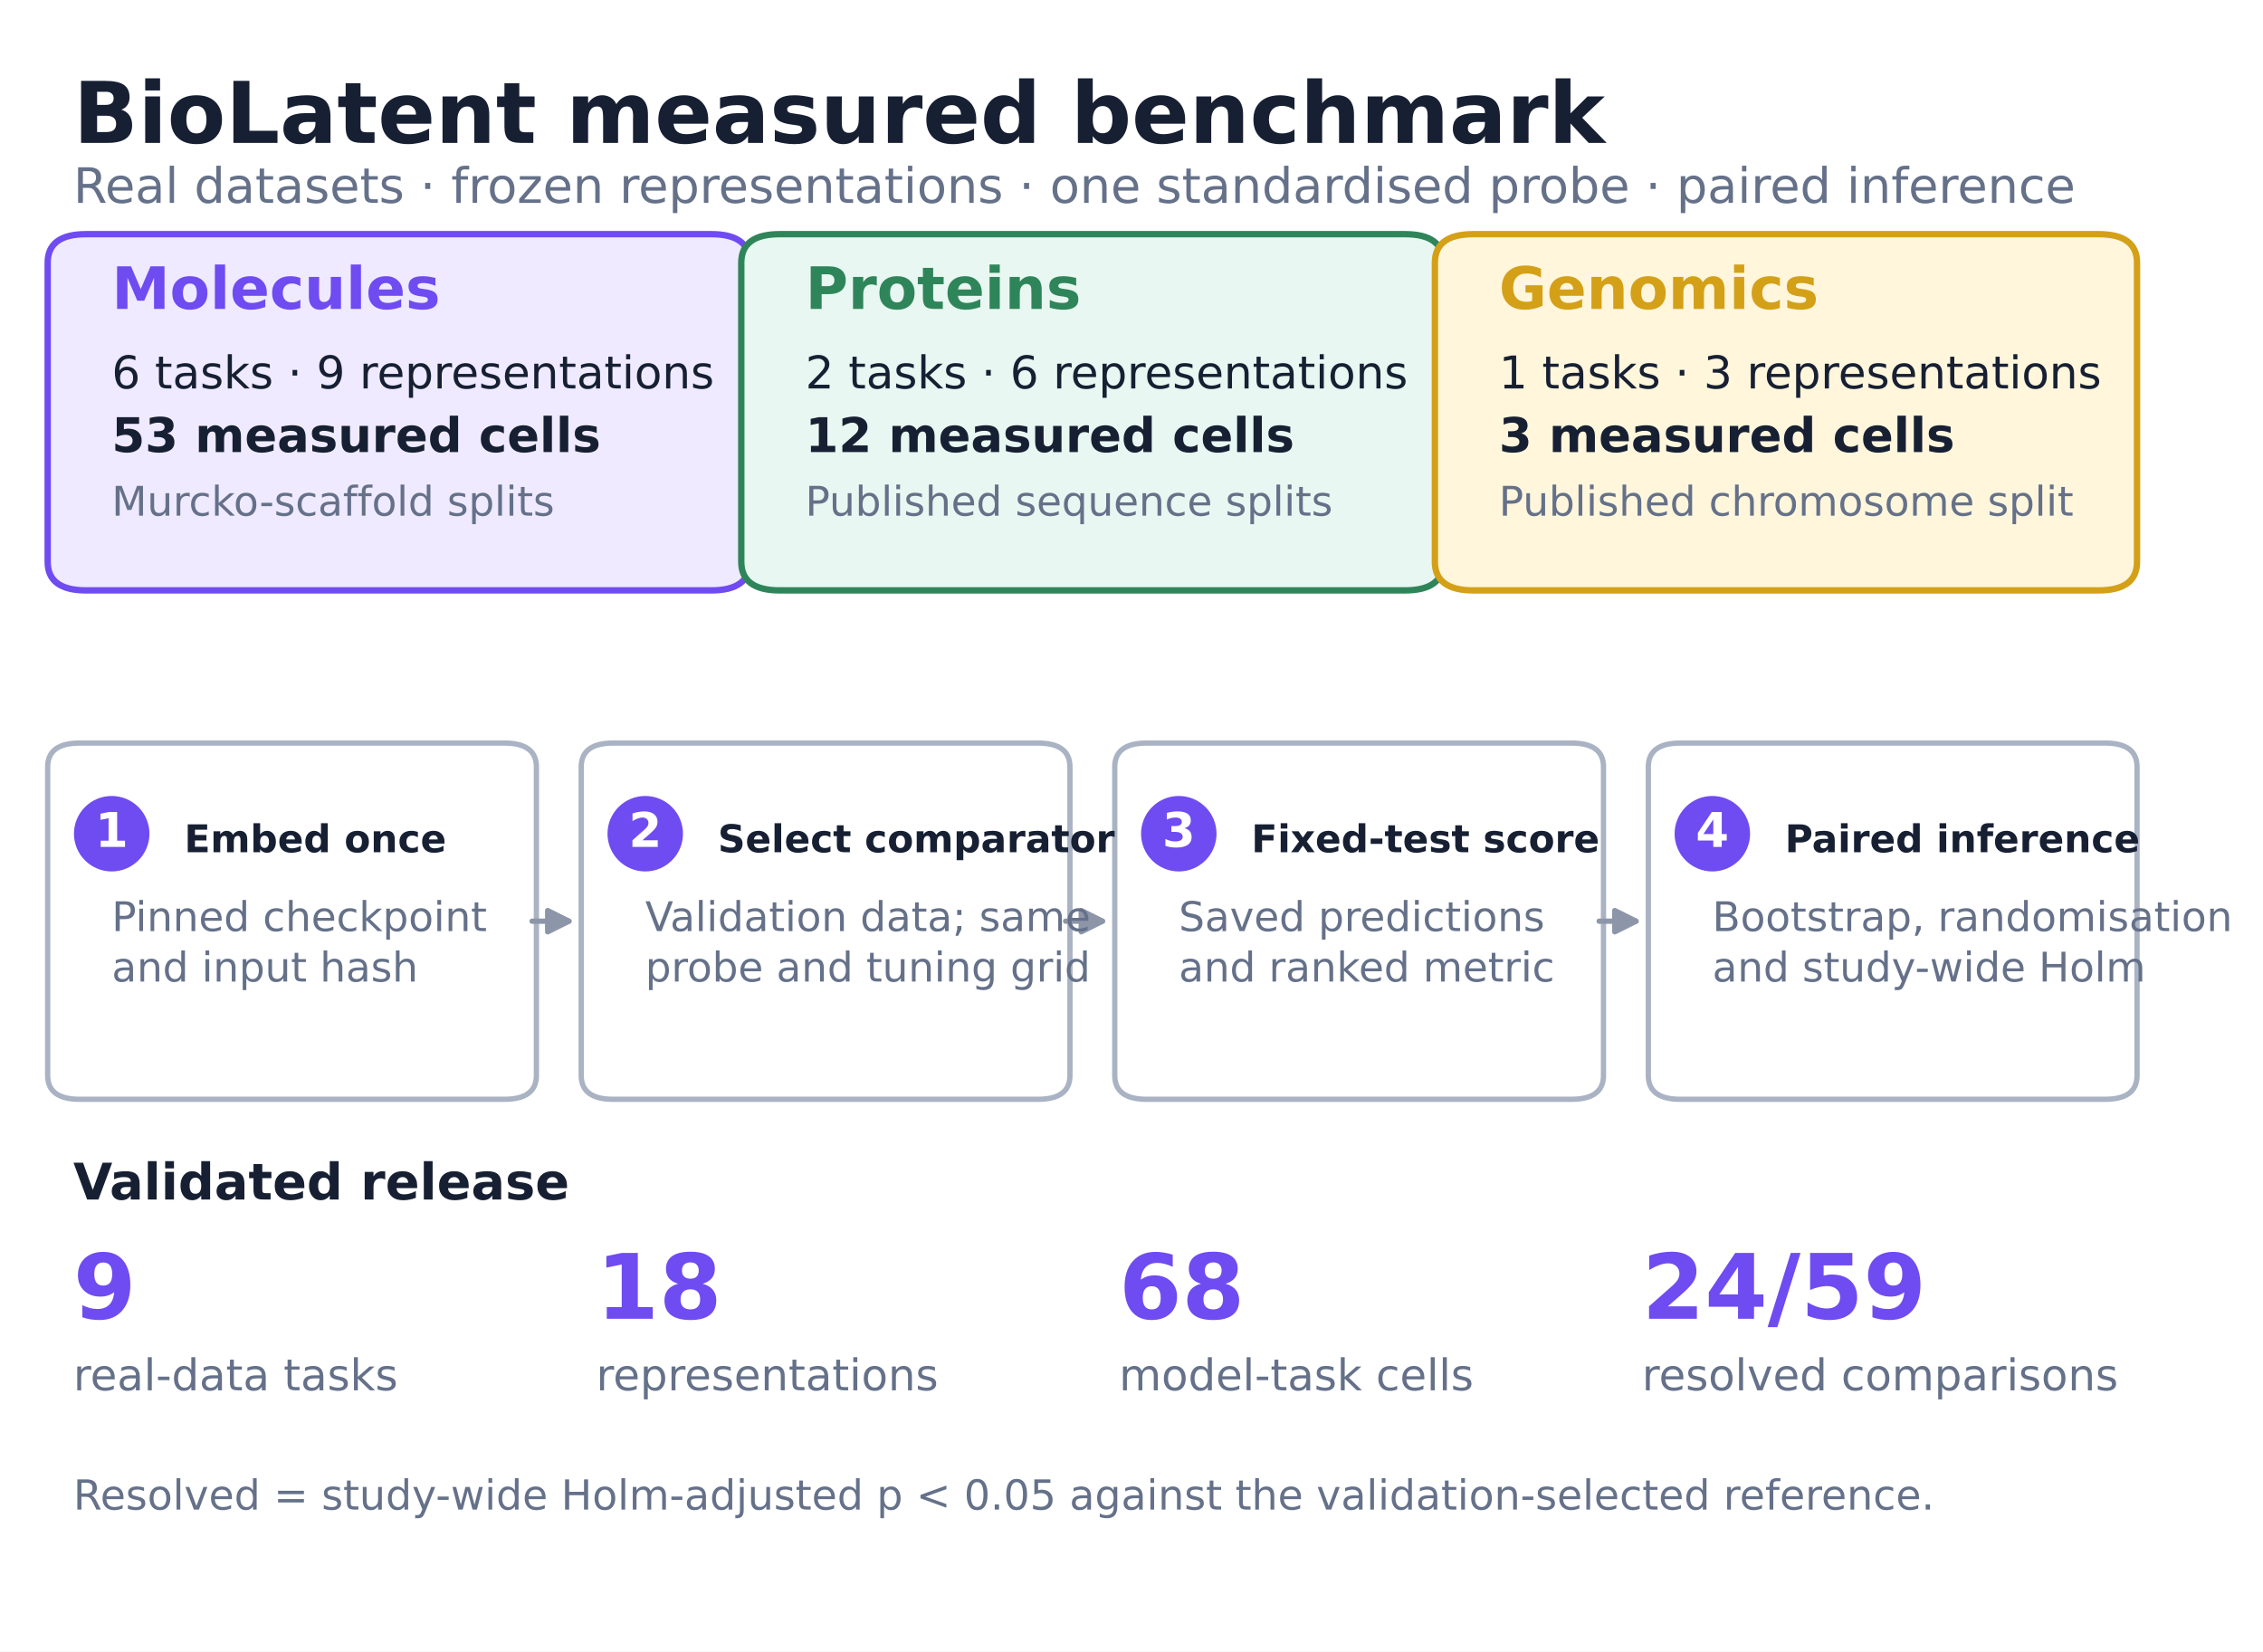
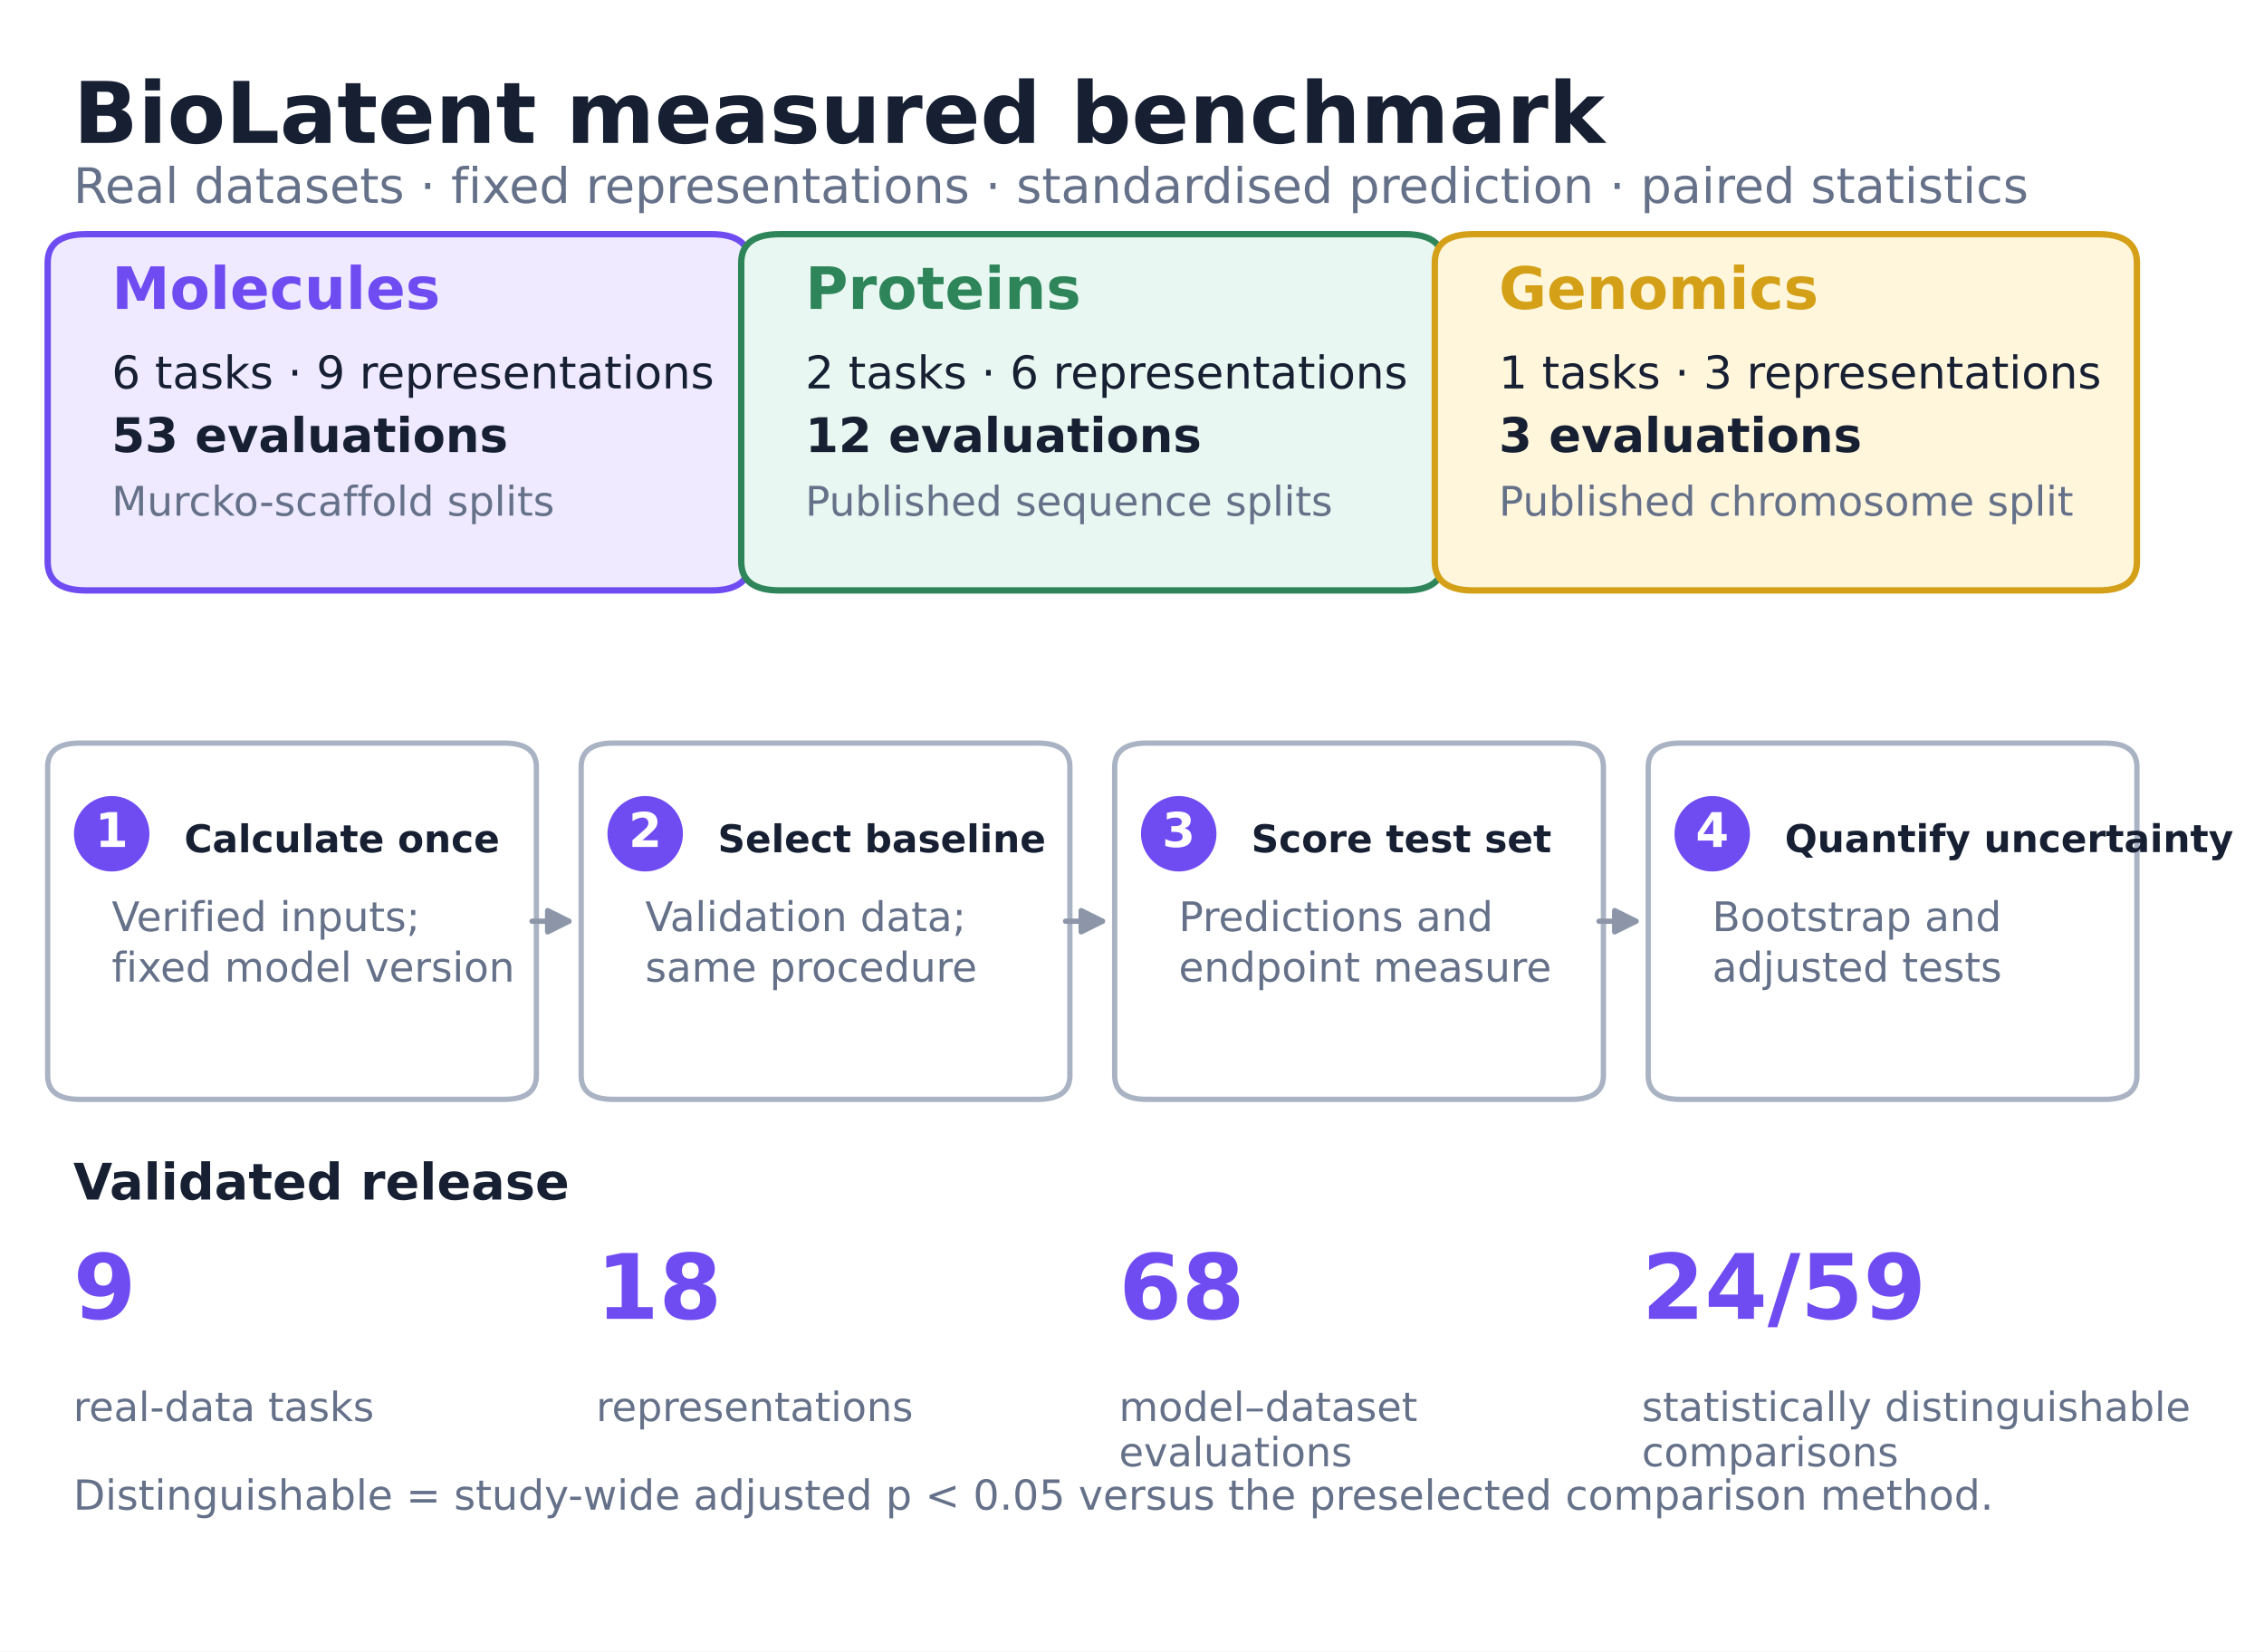
- <svg xmlns="http://www.w3.org/2000/svg" width="426.01pt" height="310.896pt" viewBox="0 0 426.01 310.896" version="1.1">
+ <svg xmlns="http://www.w3.org/2000/svg" width="426.222pt" height="310.896pt" viewBox="0 0 426.222 310.896" version="1.1">
  <defs>
    <style type="text/css">*{stroke-linejoin: round; stroke-linecap: butt}</style>
  </defs>
  <g id="figure_1">
    <g id="patch_1">
-       <path d="M 0 310.896 L 426.01 310.896 L 426.01 0 L 0 0 z " style="fill: #ffffff" />
+       <path d="M 0 310.896 L 426.222 310.896 L 426.222 0 L 0 0 z " style="fill: #ffffff" />
    </g>
    <g id="axes_1">
      <g id="patch_2">
-         <path d="M 16.206 111.14 L 133.921 111.14 Q 141.153 111.14 141.153 105.752 L 141.153 49.469 Q 141.153 44.08 133.921 44.08 L 16.206 44.08 Q 8.974 44.08 8.974 49.469 L 8.974 105.752 Q 8.974 111.14 16.206 111.14 z " clip-path="url(#p6545803a3b)" style="fill: #efeaff; stroke: #6f4bf2; stroke-width: 1.2; stroke-linejoin: miter" />
+         <path d="M 16.206 111.14 L 133.921 111.14 Q 141.153 111.14 141.153 105.752 L 141.153 49.469 Q 141.153 44.08 133.921 44.08 L 16.206 44.08 Q 8.974 44.08 8.974 49.469 L 8.974 105.752 Q 8.974 111.14 16.206 111.14 z " clip-path="url(#p41e360c1c2)" style="fill: #efeaff; stroke: #6f4bf2; stroke-width: 1.2; stroke-linejoin: miter" />
      </g>
      <g id="patch_3">
-         <path d="M 146.778 111.14 L 264.493 111.14 Q 271.725 111.14 271.725 105.752 L 271.725 49.469 Q 271.725 44.08 264.493 44.08 L 146.778 44.08 Q 139.546 44.08 139.546 49.469 L 139.546 105.752 Q 139.546 111.14 146.778 111.14 z " clip-path="url(#p6545803a3b)" style="fill: #e8f7f1; stroke: #2f855a; stroke-width: 1.2; stroke-linejoin: miter" />
+         <path d="M 146.778 111.14 L 264.493 111.14 Q 271.725 111.14 271.725 105.752 L 271.725 49.469 Q 271.725 44.08 264.493 44.08 L 146.778 44.08 Q 139.546 44.08 139.546 49.469 L 139.546 105.752 Q 139.546 111.14 146.778 111.14 z " clip-path="url(#p41e360c1c2)" style="fill: #e8f7f1; stroke: #2f855a; stroke-width: 1.2; stroke-linejoin: miter" />
      </g>
      <g id="patch_4">
-         <path d="M 277.35 111.14 L 395.065 111.14 Q 402.297 111.14 402.297 105.752 L 402.297 49.469 Q 402.297 44.08 395.065 44.08 L 277.35 44.08 Q 270.118 44.08 270.118 49.469 L 270.118 105.752 Q 270.118 111.14 277.35 111.14 z " clip-path="url(#p6545803a3b)" style="fill: #fff6dc; stroke: #d4a017; stroke-width: 1.2; stroke-linejoin: miter" />
+         <path d="M 277.35 111.14 L 395.065 111.14 Q 402.297 111.14 402.297 105.752 L 402.297 49.469 Q 402.297 44.08 395.065 44.08 L 277.35 44.08 Q 270.118 44.08 270.118 49.469 L 270.118 105.752 Q 270.118 111.14 277.35 111.14 z " clip-path="url(#p41e360c1c2)" style="fill: #fff6dc; stroke: #d4a017; stroke-width: 1.2; stroke-linejoin: miter" />
      </g>
      <g id="patch_5">
-         <path d="M 15 206.941 L 94.951 206.941 Q 100.977 206.941 100.977 202.45 L 100.977 144.371 Q 100.977 139.88 94.951 139.88 L 15 139.88 Q 8.974 139.88 8.974 144.371 L 8.974 202.45 Q 8.974 206.941 15 206.941 z " clip-path="url(#p6545803a3b)" style="fill: #ffffff; stroke: #aab3c3; stroke-linejoin: miter" />
+         <path d="M 15 206.941 L 94.951 206.941 Q 100.977 206.941 100.977 202.45 L 100.977 144.371 Q 100.977 139.88 94.951 139.88 L 15 139.88 Q 8.974 139.88 8.974 144.371 L 8.974 202.45 Q 8.974 206.941 15 206.941 z " clip-path="url(#p41e360c1c2)" style="fill: #ffffff; stroke: #aab3c3; stroke-linejoin: miter" />
      </g>
      <g id="patch_6">
-         <path d="M 100.163 173.411 Q 104.191 173.411 107.101 173.411 " clip-path="url(#p6545803a3b)" style="fill: none; stroke: #8c96a8; stroke-linecap: round" />
-         <path d="M 103.101 171.411 L 107.101 173.411 L 103.101 175.411 z " clip-path="url(#p6545803a3b)" style="fill: #8c96a8; stroke: #8c96a8; stroke-linecap: round" />
+         <path d="M 100.163 173.411 Q 104.191 173.411 107.101 173.411 " clip-path="url(#p41e360c1c2)" style="fill: none; stroke: #8c96a8; stroke-linecap: round" />
+         <path d="M 103.101 171.411 L 107.101 173.411 L 103.101 175.411 z " clip-path="url(#p41e360c1c2)" style="fill: #8c96a8; stroke: #8c96a8; stroke-linecap: round" />
      </g>
      <g id="patch_7">
-         <path d="M 115.44 206.941 L 195.391 206.941 Q 201.417 206.941 201.417 202.45 L 201.417 144.371 Q 201.417 139.88 195.391 139.88 L 115.44 139.88 Q 109.414 139.88 109.414 144.371 L 109.414 202.45 Q 109.414 206.941 115.44 206.941 z " clip-path="url(#p6545803a3b)" style="fill: #ffffff; stroke: #aab3c3; stroke-linejoin: miter" />
+         <path d="M 115.44 206.941 L 195.391 206.941 Q 201.417 206.941 201.417 202.45 L 201.417 144.371 Q 201.417 139.88 195.391 139.88 L 115.44 139.88 Q 109.414 139.88 109.414 144.371 L 109.414 202.45 Q 109.414 206.941 115.44 206.941 z " clip-path="url(#p41e360c1c2)" style="fill: #ffffff; stroke: #aab3c3; stroke-linejoin: miter" />
      </g>
      <g id="patch_8">
-         <path d="M 200.603 173.411 Q 204.631 173.411 207.541 173.411 " clip-path="url(#p6545803a3b)" style="fill: none; stroke: #8c96a8; stroke-linecap: round" />
-         <path d="M 203.541 171.411 L 207.541 173.411 L 203.541 175.411 z " clip-path="url(#p6545803a3b)" style="fill: #8c96a8; stroke: #8c96a8; stroke-linecap: round" />
+         <path d="M 200.603 173.411 Q 204.631 173.411 207.541 173.411 " clip-path="url(#p41e360c1c2)" style="fill: none; stroke: #8c96a8; stroke-linecap: round" />
+         <path d="M 203.541 171.411 L 207.541 173.411 L 203.541 175.411 z " clip-path="url(#p41e360c1c2)" style="fill: #8c96a8; stroke: #8c96a8; stroke-linecap: round" />
      </g>
      <g id="patch_9">
-         <path d="M 215.88 206.941 L 295.831 206.941 Q 301.857 206.941 301.857 202.45 L 301.857 144.371 Q 301.857 139.88 295.831 139.88 L 215.88 139.88 Q 209.854 139.88 209.854 144.371 L 209.854 202.45 Q 209.854 206.941 215.88 206.941 z " clip-path="url(#p6545803a3b)" style="fill: #ffffff; stroke: #aab3c3; stroke-linejoin: miter" />
+         <path d="M 215.88 206.941 L 295.831 206.941 Q 301.857 206.941 301.857 202.45 L 301.857 144.371 Q 301.857 139.88 295.831 139.88 L 215.88 139.88 Q 209.854 139.88 209.854 144.371 L 209.854 202.45 Q 209.854 206.941 215.88 206.941 z " clip-path="url(#p41e360c1c2)" style="fill: #ffffff; stroke: #aab3c3; stroke-linejoin: miter" />
      </g>
      <g id="patch_10">
-         <path d="M 301.043 173.411 Q 305.071 173.411 307.981 173.411 " clip-path="url(#p6545803a3b)" style="fill: none; stroke: #8c96a8; stroke-linecap: round" />
-         <path d="M 303.981 171.411 L 307.981 173.411 L 303.981 175.411 z " clip-path="url(#p6545803a3b)" style="fill: #8c96a8; stroke: #8c96a8; stroke-linecap: round" />
+         <path d="M 301.043 173.411 Q 305.071 173.411 307.981 173.411 " clip-path="url(#p41e360c1c2)" style="fill: none; stroke: #8c96a8; stroke-linecap: round" />
+         <path d="M 303.981 171.411 L 307.981 173.411 L 303.981 175.411 z " clip-path="url(#p41e360c1c2)" style="fill: #8c96a8; stroke: #8c96a8; stroke-linecap: round" />
      </g>
      <g id="patch_11">
-         <path d="M 316.32 206.941 L 396.271 206.941 Q 402.297 206.941 402.297 202.45 L 402.297 144.371 Q 402.297 139.88 396.271 139.88 L 316.32 139.88 Q 310.294 139.88 310.294 144.371 L 310.294 202.45 Q 310.294 206.941 316.32 206.941 z " clip-path="url(#p6545803a3b)" style="fill: #ffffff; stroke: #aab3c3; stroke-linejoin: miter" />
+         <path d="M 316.32 206.941 L 396.271 206.941 Q 402.297 206.941 402.297 202.45 L 402.297 144.371 Q 402.297 139.88 396.271 139.88 L 316.32 139.88 Q 310.294 139.88 310.294 144.371 L 310.294 202.45 Q 310.294 206.941 316.32 206.941 z " clip-path="url(#p41e360c1c2)" style="fill: #ffffff; stroke: #aab3c3; stroke-linejoin: miter" />
      </g>
      <g id="text_1">
        <text style="font-weight: 700; font-size: 16px; font-family: 'DejaVu Sans'; text-anchor: start; fill: #172033" x="13.795" y="26.899" transform="rotate(-0 13.7952 26.89878)">BioLatent measured benchmark</text>
      </g>
      <g id="text_2">
-         <text style="font-size: 9.2px; font-family: 'DejaVu Sans'; text-anchor: start; fill: #657189" x="13.795" y="38.198" transform="rotate(-0 13.7952 38.19752)">Real datasets · frozen representations · one standardised probe · paired inference</text>
+         <text style="font-size: 9.2px; font-family: 'DejaVu Sans'; text-anchor: start; fill: #657189" x="13.795" y="38.198" transform="rotate(-0 13.7952 38.19752)">Real datasets · fixed representations · standardised prediction · paired statistics</text>
      </g>
      <g id="text_3">
        <text style="font-weight: 700; font-size: 11px; font-family: 'DejaVu Sans'; text-anchor: start; fill: #6f4bf2" x="21.027" y="58.151" transform="rotate(-0 21.02688 58.1508)">Molecules</text>
      </g>
      <g id="text_4">
        <text style="font-size: 8.5px; font-family: 'DejaVu Sans'; text-anchor: start; fill: #172033" x="21.027" y="73.12" transform="rotate(-0 21.02688 73.1196)">6 tasks  ·  9 representations</text>
      </g>
      <g id="text_5">
-         <text style="font-weight: 700; font-size: 9px; font-family: 'DejaVu Sans'; text-anchor: start; fill: #172033" x="21.027" y="85.095" transform="rotate(-0 21.02688 85.09464)">53 measured cells</text>
+         <text style="font-weight: 700; font-size: 9px; font-family: 'DejaVu Sans'; text-anchor: start; fill: #172033" x="21.027" y="85.095" transform="rotate(-0 21.02688 85.09464)">53 evaluations</text>
      </g>
      <g id="text_6">
        <text style="font-size: 7.7px; font-family: 'DejaVu Sans'; text-anchor: start; fill: #657189" x="21.027" y="97.07" transform="rotate(-0 21.02688 97.06968)">Murcko-scaffold splits</text>
      </g>
      <g id="text_7">
        <text style="font-weight: 700; font-size: 11px; font-family: 'DejaVu Sans'; text-anchor: start; fill: #2f855a" x="151.599" y="58.151" transform="rotate(-0 151.5989 58.1508)">Proteins</text>
      </g>
      <g id="text_8">
        <text style="font-size: 8.5px; font-family: 'DejaVu Sans'; text-anchor: start; fill: #172033" x="151.599" y="73.12" transform="rotate(-0 151.5989 73.1196)">2 tasks  ·  6 representations</text>
      </g>
      <g id="text_9">
-         <text style="font-weight: 700; font-size: 9px; font-family: 'DejaVu Sans'; text-anchor: start; fill: #172033" x="151.599" y="85.095" transform="rotate(-0 151.5989 85.09464)">12 measured cells</text>
+         <text style="font-weight: 700; font-size: 9px; font-family: 'DejaVu Sans'; text-anchor: start; fill: #172033" x="151.599" y="85.095" transform="rotate(-0 151.5989 85.09464)">12 evaluations</text>
      </g>
      <g id="text_10">
        <text style="font-size: 7.7px; font-family: 'DejaVu Sans'; text-anchor: start; fill: #657189" x="151.599" y="97.07" transform="rotate(-0 151.5989 97.06968)">Published sequence splits</text>
      </g>
      <g id="text_11">
        <text style="font-weight: 700; font-size: 11px; font-family: 'DejaVu Sans'; text-anchor: start; fill: #d4a017" x="282.171" y="58.151" transform="rotate(-0 282.1709 58.1508)">Genomics</text>
      </g>
      <g id="text_12">
        <text style="font-size: 8.5px; font-family: 'DejaVu Sans'; text-anchor: start; fill: #172033" x="282.171" y="73.12" transform="rotate(-0 282.1709 73.1196)">1 tasks  ·  3 representations</text>
      </g>
      <g id="text_13">
-         <text style="font-weight: 700; font-size: 9px; font-family: 'DejaVu Sans'; text-anchor: start; fill: #172033" x="282.171" y="85.095" transform="rotate(-0 282.1709 85.09464)">3 measured cells</text>
+         <text style="font-weight: 700; font-size: 9px; font-family: 'DejaVu Sans'; text-anchor: start; fill: #172033" x="282.171" y="85.095" transform="rotate(-0 282.1709 85.09464)">3 evaluations</text>
      </g>
      <g id="text_14">
        <text style="font-size: 7.7px; font-family: 'DejaVu Sans'; text-anchor: start; fill: #657189" x="282.171" y="97.07" transform="rotate(-0 282.1709 97.06968)">Published chromosome split</text>
      </g>
      <g id="text_15">
        <g id="patch_12">
          <path d="M 21.027 163.55 C 22.779 163.55 24.459 162.854 25.697 161.615 C 26.936 160.377 27.632 158.697 27.632 156.945 C 27.632 155.193 26.936 153.513 25.697 152.274 C 24.459 151.036 22.779 150.34 21.027 150.34 C 19.275 150.34 17.595 151.036 16.356 152.274 C 15.118 153.513 14.422 155.193 14.422 156.945 C 14.422 158.697 15.118 160.377 16.356 161.615 C 17.595 162.854 19.275 163.55 21.027 163.55 z " style="fill: #6f4bf2; stroke: #6f4bf2; stroke-linejoin: miter" />
        </g>
        <text style="font-weight: 700; font-size: 9px; font-family: 'DejaVu Sans'; text-anchor: middle; fill: #ffffff" x="21.027" y="159.428" transform="rotate(-0 21.02688 159.4283)">1</text>
      </g>
      <g id="text_16">
-         <text style="font-weight: 700; font-size: 7.2px; font-family: 'DejaVu Sans'; text-anchor: start; fill: #172033" x="34.687" y="160.429" transform="rotate(-0 34.68672 160.4285)">Embed once</text>
+         <text style="font-weight: 700; font-size: 7.2px; font-family: 'DejaVu Sans'; text-anchor: start; fill: #172033" x="34.687" y="160.429" transform="rotate(-0 34.68672 160.4285)">Calculate once</text>
      </g>
      <g id="text_17">
-         <text style="font-size: 7.7px; font-family: 'DejaVu Sans'; fill: #657189" transform="translate(21.02688 175.276)">Pinned checkpoint</text>
-         <text style="font-size: 7.7px; font-family: 'DejaVu Sans'; fill: #657189" transform="translate(21.02688 184.7759)">and input hash</text>
+         <text style="font-size: 7.7px; font-family: 'DejaVu Sans'; fill: #657189" transform="translate(21.02688 175.276)">Verified inputs;</text>
+         <text style="font-size: 7.7px; font-family: 'DejaVu Sans'; fill: #657189" transform="translate(21.02688 184.7759)">fixed model version</text>
      </g>
      <g id="text_18">
        <g id="patch_13">
          <path d="M 121.467 163.55 C 123.219 163.55 124.899 162.854 126.137 161.615 C 127.376 160.377 128.072 158.697 128.072 156.945 C 128.072 155.193 127.376 153.513 126.137 152.274 C 124.899 151.036 123.219 150.34 121.467 150.34 C 119.715 150.34 118.035 151.036 116.796 152.274 C 115.558 153.513 114.862 155.193 114.862 156.945 C 114.862 158.697 115.558 160.377 116.796 161.615 C 118.035 162.854 119.715 163.55 121.467 163.55 z " style="fill: #6f4bf2; stroke: #6f4bf2; stroke-linejoin: miter" />
        </g>
        <text style="font-weight: 700; font-size: 9px; font-family: 'DejaVu Sans'; text-anchor: middle; fill: #ffffff" x="121.467" y="159.428" transform="rotate(-0 121.4669 159.4283)">2</text>
      </g>
      <g id="text_19">
-         <text style="font-weight: 700; font-size: 7.2px; font-family: 'DejaVu Sans'; text-anchor: start; fill: #172033" x="135.127" y="160.429" transform="rotate(-0 135.1267 160.4285)">Select comparator</text>
+         <text style="font-weight: 700; font-size: 7.2px; font-family: 'DejaVu Sans'; text-anchor: start; fill: #172033" x="135.127" y="160.429" transform="rotate(-0 135.1267 160.4285)">Select baseline</text>
      </g>
      <g id="text_20">
-         <text style="font-size: 7.7px; font-family: 'DejaVu Sans'; fill: #657189" transform="translate(121.4669 175.276)">Validation data; same</text>
-         <text style="font-size: 7.7px; font-family: 'DejaVu Sans'; fill: #657189" transform="translate(121.4669 184.7759)">probe and tuning grid</text>
+         <text style="font-size: 7.7px; font-family: 'DejaVu Sans'; fill: #657189" transform="translate(121.4669 175.276)">Validation data;</text>
+         <text style="font-size: 7.7px; font-family: 'DejaVu Sans'; fill: #657189" transform="translate(121.4669 184.7759)">same procedure</text>
      </g>
      <g id="text_21">
        <g id="patch_14">
          <path d="M 221.907 163.55 C 223.659 163.55 225.339 162.854 226.577 161.615 C 227.816 160.377 228.512 158.697 228.512 156.945 C 228.512 155.193 227.816 153.513 226.577 152.274 C 225.339 151.036 223.659 150.34 221.907 150.34 C 220.155 150.34 218.475 151.036 217.236 152.274 C 215.998 153.513 215.302 155.193 215.302 156.945 C 215.302 158.697 215.998 160.377 217.236 161.615 C 218.475 162.854 220.155 163.55 221.907 163.55 z " style="fill: #6f4bf2; stroke: #6f4bf2; stroke-linejoin: miter" />
        </g>
        <text style="font-weight: 700; font-size: 9px; font-family: 'DejaVu Sans'; text-anchor: middle; fill: #ffffff" x="221.907" y="159.428" transform="rotate(-0 221.9069 159.4283)">3</text>
      </g>
      <g id="text_22">
-         <text style="font-weight: 700; font-size: 7.2px; font-family: 'DejaVu Sans'; text-anchor: start; fill: #172033" x="235.567" y="160.429" transform="rotate(-0 235.5667 160.4285)">Fixed-test score</text>
+         <text style="font-weight: 700; font-size: 7.2px; font-family: 'DejaVu Sans'; text-anchor: start; fill: #172033" x="235.567" y="160.429" transform="rotate(-0 235.5667 160.4285)">Score test set</text>
      </g>
      <g id="text_23">
-         <text style="font-size: 7.7px; font-family: 'DejaVu Sans'; fill: #657189" transform="translate(221.9069 175.276)">Saved predictions</text>
-         <text style="font-size: 7.7px; font-family: 'DejaVu Sans'; fill: #657189" transform="translate(221.9069 184.7759)">and ranked metric</text>
+         <text style="font-size: 7.7px; font-family: 'DejaVu Sans'; fill: #657189" transform="translate(221.9069 175.276)">Predictions and</text>
+         <text style="font-size: 7.7px; font-family: 'DejaVu Sans'; fill: #657189" transform="translate(221.9069 184.7759)">endpoint measure</text>
      </g>
      <g id="text_24">
        <g id="patch_15">
          <path d="M 322.347 163.55 C 324.099 163.55 325.779 162.854 327.017 161.615 C 328.256 160.377 328.952 158.697 328.952 156.945 C 328.952 155.193 328.256 153.513 327.017 152.274 C 325.779 151.036 324.099 150.34 322.347 150.34 C 320.595 150.34 318.915 151.036 317.676 152.274 C 316.438 153.513 315.742 155.193 315.742 156.945 C 315.742 158.697 316.438 160.377 317.676 161.615 C 318.915 162.854 320.595 163.55 322.347 163.55 z " style="fill: #6f4bf2; stroke: #6f4bf2; stroke-linejoin: miter" />
        </g>
        <text style="font-weight: 700; font-size: 9px; font-family: 'DejaVu Sans'; text-anchor: middle; fill: #ffffff" x="322.347" y="159.428" transform="rotate(-0 322.3469 159.4283)">4</text>
      </g>
      <g id="text_25">
-         <text style="font-weight: 700; font-size: 7.2px; font-family: 'DejaVu Sans'; text-anchor: start; fill: #172033" x="336.007" y="160.429" transform="rotate(-0 336.0067 160.4285)">Paired inference</text>
+         <text style="font-weight: 700; font-size: 7.2px; font-family: 'DejaVu Sans'; text-anchor: start; fill: #172033" x="336.007" y="160.4" transform="rotate(-0 336.0067 160.4004)">Quantify uncertainty</text>
      </g>
      <g id="text_26">
-         <text style="font-size: 7.7px; font-family: 'DejaVu Sans'; fill: #657189" transform="translate(322.3469 175.276)">Bootstrap, randomisation</text>
-         <text style="font-size: 7.7px; font-family: 'DejaVu Sans'; fill: #657189" transform="translate(322.3469 184.7759)">and study-wide Holm</text>
+         <text style="font-size: 7.7px; font-family: 'DejaVu Sans'; fill: #657189" transform="translate(322.3469 175.276)">Bootstrap and</text>
+         <text style="font-size: 7.7px; font-family: 'DejaVu Sans'; fill: #657189" transform="translate(322.3469 184.7759)">adjusted tests</text>
      </g>
      <g id="text_27">
        <text style="font-weight: 700; font-size: 9.5px; font-family: 'DejaVu Sans'; text-anchor: start; fill: #172033" x="13.795" y="225.801" transform="rotate(-0 13.7952 225.8014)">Validated release</text>
      </g>
      <g id="text_28">
        <text style="font-weight: 700; font-size: 17px; font-family: 'DejaVu Sans'; text-anchor: start; fill: #6f4bf2" x="13.795" y="248.255" transform="rotate(-0 13.7952 248.2546)">9</text>
      </g>
      <g id="text_29">
-         <text style="font-size: 8.2px; font-family: 'DejaVu Sans'; text-anchor: start; fill: #657189" x="13.795" y="261.726" transform="rotate(-0 13.7952 261.7265)">real-data tasks</text>
+         <text style="font-size: 7.6px; font-family: 'DejaVu Sans'; text-anchor: start; fill: #657189" x="13.795" y="267.501" transform="rotate(-0 13.7952 267.5013)">real-data tasks</text>
      </g>
      <g id="text_30">
        <text style="font-weight: 700; font-size: 17px; font-family: 'DejaVu Sans'; text-anchor: start; fill: #6f4bf2" x="112.226" y="248.255" transform="rotate(-0 112.2264 248.2546)">18</text>
      </g>
      <g id="text_31">
-         <text style="font-size: 8.2px; font-family: 'DejaVu Sans'; text-anchor: start; fill: #657189" x="112.226" y="261.726" transform="rotate(-0 112.2264 261.7265)">representations</text>
+         <text style="font-size: 7.6px; font-family: 'DejaVu Sans'; text-anchor: start; fill: #657189" x="112.226" y="267.501" transform="rotate(-0 112.2264 267.5013)">representations</text>
      </g>
      <g id="text_32">
        <text style="font-weight: 700; font-size: 17px; font-family: 'DejaVu Sans'; text-anchor: start; fill: #6f4bf2" x="210.658" y="248.255" transform="rotate(-0 210.6576 248.2546)">68</text>
      </g>
      <g id="text_33">
-         <text style="font-size: 8.2px; font-family: 'DejaVu Sans'; text-anchor: start; fill: #657189" x="210.658" y="261.726" transform="rotate(-0 210.6576 261.7265)">model-task cells</text>
+         <text style="font-size: 7.6px; font-family: 'DejaVu Sans'; fill: #657189" transform="translate(210.6576 267.5013)">model–dataset</text>
+         <text style="font-size: 7.6px; font-family: 'DejaVu Sans'; fill: #657189" transform="translate(210.6576 276.0116)">evaluations</text>
      </g>
      <g id="text_34">
        <text style="font-weight: 700; font-size: 17px; font-family: 'DejaVu Sans'; text-anchor: start; fill: #6f4bf2" x="309.089" y="248.255" transform="rotate(-0 309.0888 248.2546)">24/59</text>
      </g>
      <g id="text_35">
-         <text style="font-size: 8.2px; font-family: 'DejaVu Sans'; text-anchor: start; fill: #657189" x="309.089" y="261.726" transform="rotate(-0 309.0888 261.7265)">resolved comparisons</text>
+         <text style="font-size: 7.6px; font-family: 'DejaVu Sans'; fill: #657189" transform="translate(309.0888 267.5013)">statistically distinguishable</text>
+         <text style="font-size: 7.6px; font-family: 'DejaVu Sans'; fill: #657189" transform="translate(309.0888 276.0116)">comparisons</text>
      </g>
      <g id="text_36">
-         <text style="font-size: 7.8px; font-family: 'DejaVu Sans'; text-anchor: start; fill: #657189" x="13.795" y="284.18" transform="rotate(-0 13.7952 284.1797)">Resolved = study-wide Holm-adjusted p &lt; 0.05 against the validation-selected reference.</text>
+         <text style="font-size: 7.8px; font-family: 'DejaVu Sans'; text-anchor: start; fill: #657189" x="13.795" y="284.18" transform="rotate(-0 13.7952 284.1797)">Distinguishable = study-wide adjusted p &lt; 0.05 versus the preselected comparison method.</text>
      </g>
    </g>
  </g>
  <defs>
-     <clipPath id="p6545803a3b">
+     <clipPath id="p41e360c1c2">
      <rect x="5.76" y="5.76" width="401.76" height="299.376" />
    </clipPath>
  </defs>
</svg>
